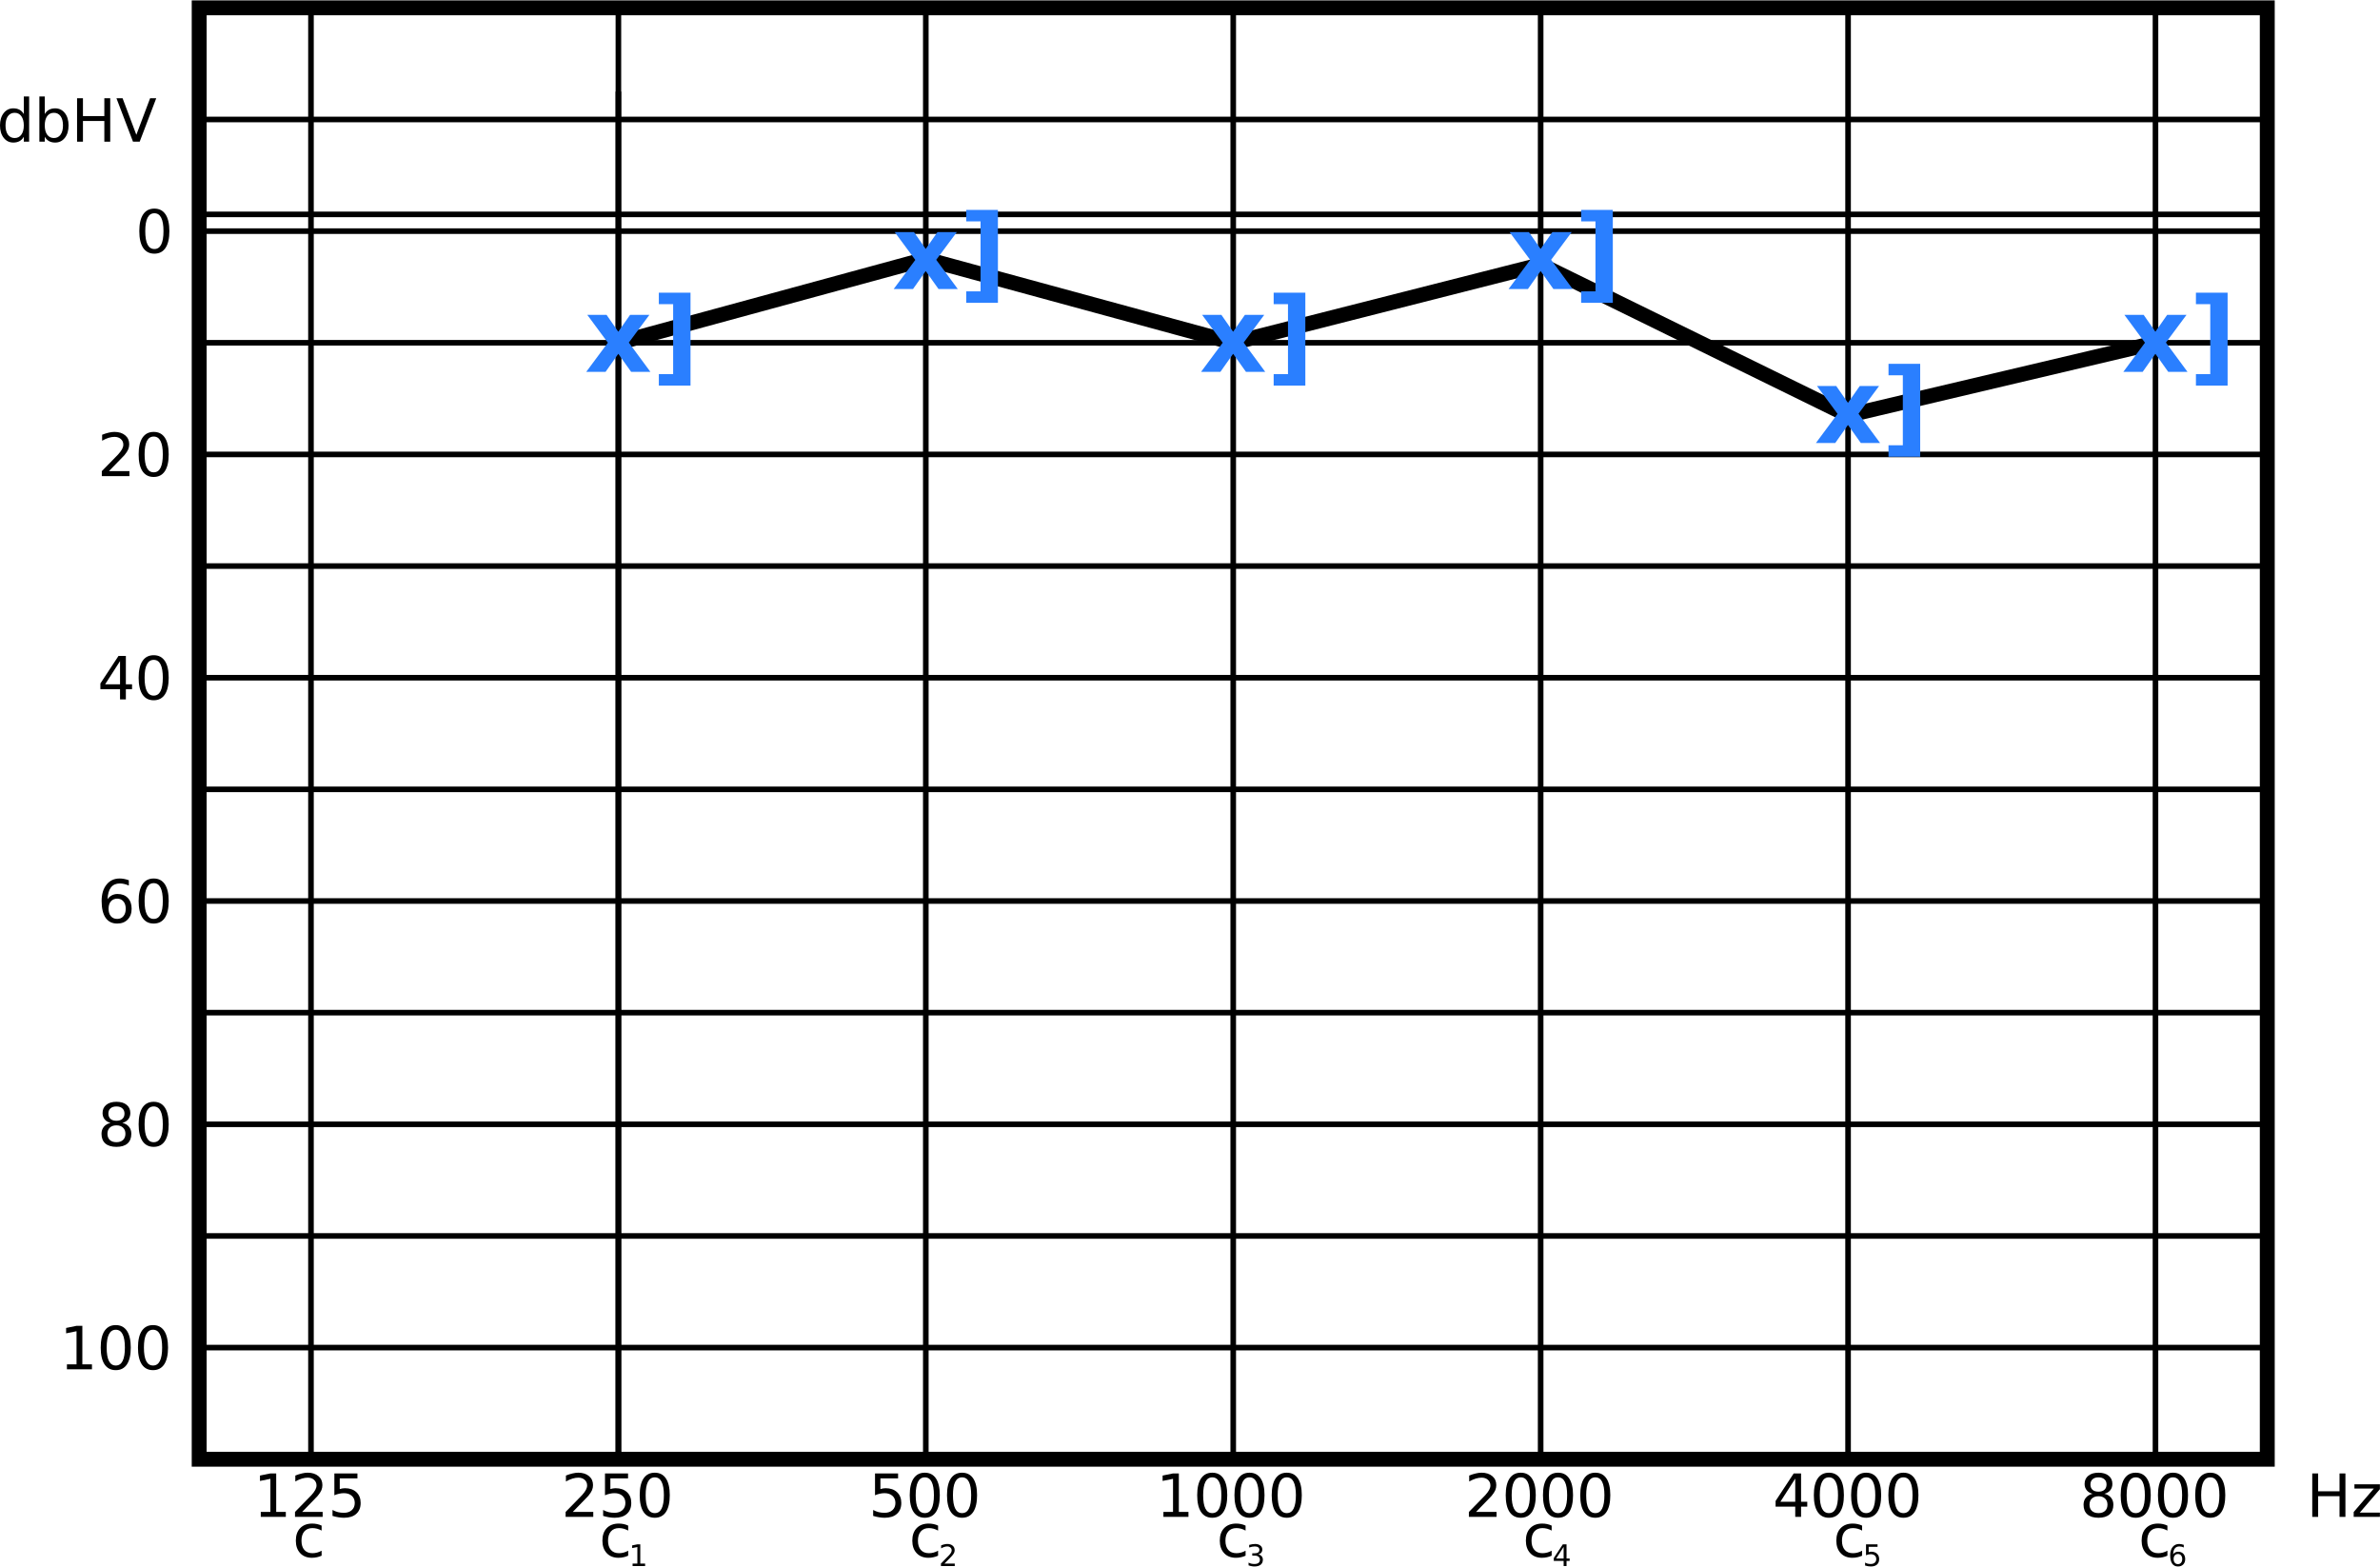
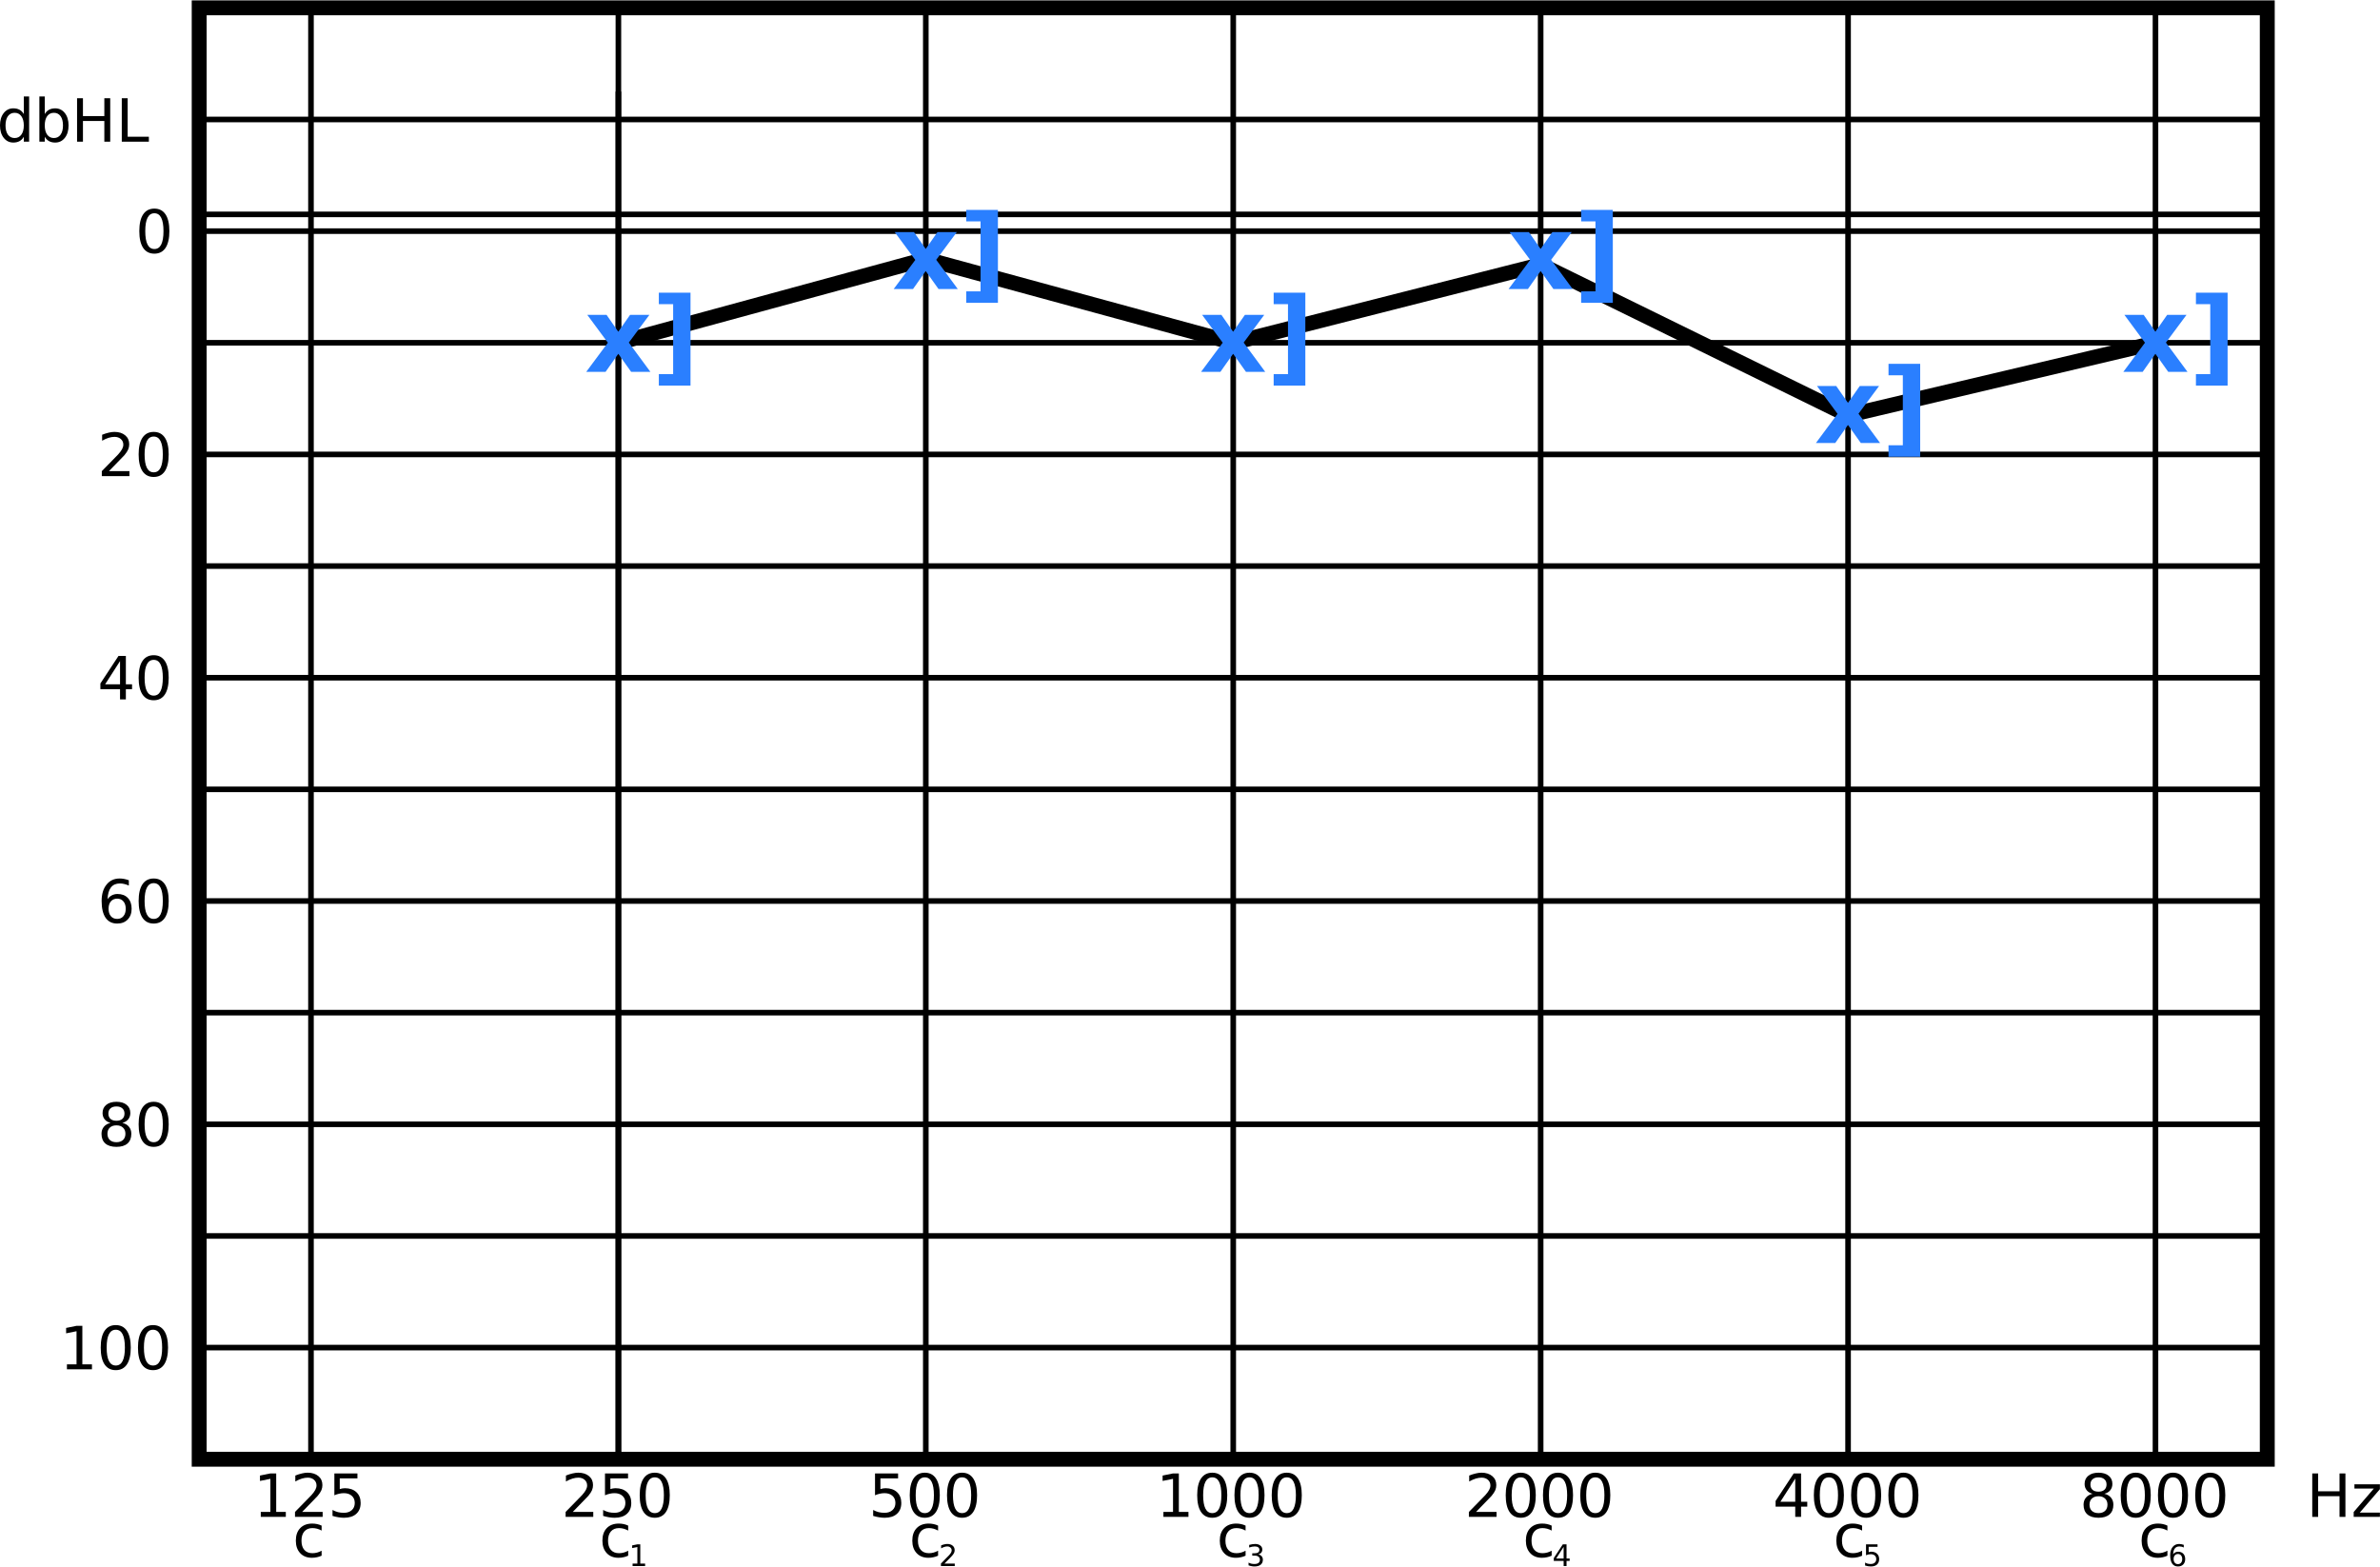
<svg xmlns="http://www.w3.org/2000/svg" xmlns:xlink="http://www.w3.org/1999/xlink" width="600px" height="395px" version="1.1" viewBox="0 0 600 395">
  <defs>
    <symbol id="g" overflow="visible">
      <path d="m1.859-1.25h2.422v-8.344l-2.625 0.531v-1.359l2.609-0.531h1.484v9.703h2.422v1.25h-6.312z" />
    </symbol>
    <symbol id="e" overflow="visible">
      <path d="m2.891-1.25h5.172v1.25h-6.969v-1.25c0.562-0.582 1.328-1.363 2.297-2.344 0.977-0.977 1.594-1.609 1.844-1.891 0.469-0.531 0.797-0.977 0.984-1.344 0.195-0.375 0.297-0.738 0.297-1.094 0-0.582-0.211-1.055-0.625-1.422-0.406-0.363-0.938-0.547-1.594-0.547-0.461 0-0.949 0.078-1.469 0.234-0.512 0.156-1.062 0.402-1.656 0.734v-1.5c0.594-0.238 1.148-0.414 1.672-0.531 0.52-0.125 0.992-0.188 1.422-0.188 1.133 0 2.039 0.289 2.719 0.859 0.676 0.562 1.016 1.32 1.016 2.266 0 0.449-0.086 0.875-0.25 1.281-0.168 0.398-0.477 0.871-0.922 1.422-0.125 0.137-0.516 0.543-1.172 1.219-0.656 0.68-1.578 1.625-2.766 2.844z" />
    </symbol>
    <symbol id="f" overflow="visible">
      <path d="m1.625-10.953h5.812v1.25h-4.453v2.688c0.207-0.07 0.422-0.125 0.641-0.156 0.219-0.039 0.43-0.062 0.641-0.062 1.227 0 2.195 0.336 2.906 1 0.719 0.668 1.078 1.574 1.078 2.719 0 1.18-0.371 2.094-1.109 2.75-0.73 0.656-1.762 0.984-3.094 0.984-0.461 0-0.93-0.043-1.406-0.125-0.48-0.074-0.977-0.188-1.484-0.344v-1.5c0.438 0.242 0.891 0.422 1.359 0.547 0.477 0.117 0.977 0.172 1.5 0.172 0.844 0 1.508-0.223 2-0.672 0.5-0.445 0.75-1.051 0.75-1.812 0-0.758-0.25-1.359-0.75-1.797-0.492-0.445-1.156-0.672-2-0.672-0.398 0-0.793 0.047-1.188 0.141-0.398 0.086-0.797 0.215-1.203 0.391z" />
    </symbol>
    <symbol id="a" overflow="visible">
      <path d="m4.781-9.969c-0.762 0-1.336 0.375-1.719 1.125-0.387 0.75-0.578 1.875-0.578 3.375s0.191 2.633 0.578 3.391c0.383 0.75 0.957 1.125 1.719 1.125 0.77 0 1.344-0.375 1.719-1.125 0.383-0.758 0.578-1.891 0.578-3.391s-0.195-2.625-0.578-3.375c-0.375-0.75-0.949-1.125-1.719-1.125zm0-1.172c1.227 0 2.164 0.484 2.812 1.453 0.645 0.969 0.969 2.375 0.969 4.219s-0.324 3.258-0.969 4.234c-0.648 0.969-1.586 1.453-2.812 1.453-1.23 0-2.172-0.484-2.828-1.453-0.648-0.977-0.969-2.391-0.969-4.234s0.32-3.25 0.969-4.219c0.656-0.969 1.598-1.453 2.828-1.453z" />
    </symbol>
    <symbol id="j" overflow="visible">
      <path d="m5.688-9.656-3.75 5.844h3.75zm-0.391-1.297h1.859v7.141h1.562v1.234h-1.562v2.578h-1.469v-2.578h-4.953v-1.438z" />
    </symbol>
    <symbol id="i" overflow="visible">
      <path d="m4.781-5.203c-0.711 0-1.266 0.195-1.672 0.578-0.398 0.375-0.594 0.891-0.594 1.547s0.195 1.18 0.594 1.562c0.406 0.375 0.961 0.562 1.672 0.562 0.695 0 1.25-0.188 1.656-0.562 0.406-0.383 0.609-0.906 0.609-1.562s-0.203-1.172-0.609-1.547c-0.398-0.383-0.949-0.578-1.656-0.578zm-1.484-0.625c-0.637-0.156-1.133-0.453-1.484-0.891-0.355-0.438-0.531-0.969-0.531-1.594 0-0.875 0.312-1.562 0.938-2.062 0.625-0.508 1.477-0.766 2.562-0.766 1.094 0 1.945 0.258 2.562 0.766 0.625 0.5 0.938 1.188 0.938 2.062 0 0.625-0.18 1.156-0.531 1.594-0.355 0.438-0.852 0.734-1.484 0.891 0.719 0.168 1.273 0.496 1.672 0.984 0.395 0.48 0.594 1.07 0.594 1.766 0 1.062-0.324 1.883-0.969 2.453-0.648 0.562-1.574 0.844-2.781 0.844-1.211 0-2.141-0.281-2.797-0.844-0.648-0.57-0.969-1.391-0.969-2.453 0-0.695 0.195-1.285 0.594-1.766 0.406-0.488 0.969-0.816 1.688-0.984zm-0.547-2.344c0 0.574 0.176 1.023 0.531 1.344 0.352 0.312 0.852 0.469 1.5 0.469 0.633 0 1.129-0.156 1.484-0.469 0.363-0.32 0.547-0.77 0.547-1.344 0-0.562-0.184-1-0.547-1.312-0.355-0.32-0.852-0.484-1.484-0.484-0.648 0-1.148 0.164-1.5 0.484-0.355 0.312-0.531 0.75-0.531 1.312z" />
    </symbol>
    <symbol id="h" overflow="visible">
      <path d="m1.469-10.953h1.484v4.5h5.391v-4.5h1.484v10.953h-1.484v-5.219h-5.391v5.219h-1.484z" />
    </symbol>
    <symbol id="q" overflow="visible">
      <path d="m0.828-8.219h6.422v1.234l-5.078 5.906h5.078v1.078h-6.609v-1.234l5.078-5.906h-4.891z" />
    </symbol>
    <symbol id="b" overflow="visible">
      <path d="m7.328-7.891v1.25c-0.375-0.207-0.758-0.363-1.141-0.469-0.387-0.102-0.777-0.156-1.172-0.156-0.875 0-1.559 0.281-2.047 0.844-0.48 0.555-0.719 1.328-0.719 2.328s0.238 1.777 0.719 2.328c0.488 0.555 1.172 0.828 2.047 0.828 0.395 0 0.785-0.051 1.172-0.156 0.383-0.102 0.766-0.258 1.141-0.469v1.25c-0.375 0.18-0.766 0.309-1.172 0.391-0.398 0.094-0.824 0.141-1.281 0.141-1.242 0-2.227-0.391-2.953-1.172-0.73-0.781-1.094-1.828-1.094-3.141 0-1.344 0.363-2.394 1.094-3.156 0.738-0.77 1.754-1.156 3.047-1.156 0.406 0 0.805 0.043 1.203 0.125 0.406 0.086 0.789 0.215 1.156 0.391z" />
    </symbol>
    <symbol id="u" overflow="visible">
      <path d="m4.969-6.062c-0.668 0-1.199 0.23-1.594 0.688-0.387 0.449-0.578 1.07-0.578 1.859 0 0.793 0.191 1.418 0.578 1.875 0.395 0.461 0.926 0.688 1.594 0.688 0.656 0 1.176-0.227 1.562-0.688 0.395-0.457 0.594-1.082 0.594-1.875 0-0.789-0.199-1.41-0.594-1.859-0.387-0.457-0.906-0.688-1.562-0.688zm2.938-4.641v1.344c-0.375-0.176-0.758-0.305-1.141-0.391-0.375-0.094-0.746-0.141-1.109-0.141-0.98 0-1.73 0.328-2.25 0.984-0.512 0.656-0.805 1.652-0.875 2.984 0.281-0.414 0.641-0.738 1.078-0.969 0.438-0.227 0.914-0.344 1.438-0.344 1.102 0 1.973 0.336 2.609 1 0.633 0.668 0.953 1.574 0.953 2.719 0 1.125-0.336 2.031-1 2.719-0.656 0.68-1.539 1.016-2.641 1.016-1.273 0-2.246-0.484-2.922-1.453-0.668-0.977-1-2.391-1-4.234 0-1.727 0.41-3.102 1.234-4.125 0.82-1.031 1.926-1.547 3.312-1.547 0.375 0 0.75 0.039 1.125 0.109 0.375 0.074 0.77 0.184 1.188 0.328z" />
    </symbol>
    <symbol id="t" overflow="visible">
      <path d="m6.828-6.969v-4.438h1.344v11.406h-1.344v-1.234c-0.281 0.492-0.641 0.855-1.078 1.094-0.438 0.238-0.961 0.359-1.562 0.359-0.992 0-1.797-0.395-2.422-1.188-0.625-0.789-0.938-1.832-0.938-3.125 0-1.289 0.312-2.332 0.938-3.125 0.625-0.789 1.43-1.188 2.422-1.188 0.602 0 1.125 0.121 1.562 0.359 0.438 0.23 0.797 0.59 1.078 1.078zm-4.609 2.875c0 0.992 0.203 1.766 0.609 2.328 0.414 0.562 0.977 0.844 1.688 0.844 0.719 0 1.281-0.281 1.688-0.844 0.414-0.562 0.625-1.336 0.625-2.328 0-1-0.211-1.781-0.625-2.344-0.406-0.562-0.969-0.844-1.688-0.844-0.711 0-1.273 0.281-1.688 0.844-0.406 0.562-0.609 1.344-0.609 2.344z" />
    </symbol>
    <symbol id="s" overflow="visible">
      <path d="m7.312-4.094c0-1-0.203-1.781-0.609-2.344s-0.969-0.844-1.688-0.844c-0.711 0-1.273 0.281-1.688 0.844-0.406 0.562-0.609 1.344-0.609 2.344 0 0.992 0.203 1.766 0.609 2.328 0.414 0.562 0.977 0.844 1.688 0.844 0.719 0 1.281-0.281 1.688-0.844s0.609-1.336 0.609-2.328zm-4.594-2.875c0.289-0.488 0.648-0.848 1.078-1.078 0.438-0.238 0.953-0.359 1.547-0.359 1 0 1.812 0.398 2.438 1.188 0.625 0.793 0.938 1.836 0.938 3.125 0 1.293-0.312 2.336-0.938 3.125-0.625 0.793-1.438 1.188-2.438 1.188-0.594 0-1.109-0.121-1.547-0.359-0.43-0.238-0.789-0.602-1.078-1.094v1.234h-1.359v-11.406h1.359z" />
    </symbol>
    <symbol id="r" overflow="visible">
-       <path d="m4.297 0-4.172-10.953h1.547l3.469 9.219 3.469-9.219h1.547l-4.172 10.953z" />
+       <path d="m1.469-10.953h1.484v9.703h5.344v1.25h-6.828z" />
    </symbol>
    <symbol id="p" overflow="visible">
      <path d="m0.938-0.625h1.203v-4.172l-1.312 0.266v-0.672l1.312-0.266h0.734v4.844h1.219v0.625h-3.156z" />
    </symbol>
    <symbol id="o" overflow="visible">
      <path d="m1.438-0.625h2.594v0.625h-3.484v-0.625c0.281-0.289 0.66-0.68 1.141-1.172 0.488-0.488 0.797-0.801 0.922-0.938 0.238-0.27 0.406-0.492 0.5-0.672 0.094-0.188 0.141-0.367 0.141-0.547 0-0.289-0.105-0.523-0.312-0.703-0.199-0.188-0.461-0.281-0.781-0.281-0.242 0-0.492 0.043-0.75 0.125-0.25 0.074-0.523 0.195-0.812 0.359v-0.75c0.289-0.125 0.566-0.211 0.828-0.266 0.258-0.062 0.5-0.094 0.719-0.094 0.562 0 1.008 0.141 1.344 0.422 0.344 0.281 0.516 0.664 0.516 1.141 0 0.219-0.043 0.434-0.125 0.641-0.086 0.199-0.242 0.434-0.469 0.703-0.055 0.074-0.246 0.281-0.578 0.625-0.324 0.336-0.789 0.805-1.391 1.406z" />
    </symbol>
    <symbol id="n" overflow="visible">
      <path d="m3.047-2.953c0.352 0.086 0.629 0.246 0.828 0.484 0.207 0.242 0.312 0.531 0.312 0.875 0 0.543-0.188 0.965-0.562 1.266-0.375 0.293-0.906 0.438-1.594 0.438-0.23 0-0.465-0.027-0.703-0.078-0.242-0.039-0.492-0.109-0.75-0.203v-0.703c0.195 0.117 0.414 0.203 0.656 0.266 0.25 0.062 0.508 0.094 0.781 0.094 0.469 0 0.82-0.086 1.062-0.266 0.238-0.188 0.359-0.457 0.359-0.812 0-0.32-0.117-0.57-0.344-0.75-0.219-0.188-0.531-0.281-0.938-0.281h-0.641v-0.594h0.672c0.363 0 0.641-0.07 0.828-0.219 0.195-0.145 0.297-0.359 0.297-0.641s-0.102-0.492-0.297-0.641c-0.199-0.145-0.484-0.219-0.859-0.219-0.199 0-0.418 0.023-0.656 0.062-0.23 0.043-0.484 0.109-0.766 0.203v-0.656c0.281-0.082 0.539-0.141 0.781-0.172 0.25-0.039 0.484-0.062 0.703-0.062 0.562 0 1.004 0.133 1.328 0.391 0.332 0.25 0.5 0.59 0.5 1.016 0 0.312-0.09 0.574-0.266 0.781-0.168 0.211-0.414 0.352-0.734 0.422z" />
    </symbol>
    <symbol id="m" overflow="visible">
      <path d="m2.844-4.828-1.875 2.922h1.875zm-0.203-0.641h0.938v3.562h0.781v0.609h-0.781v1.297h-0.734v-1.297h-2.484v-0.703z" />
    </symbol>
    <symbol id="l" overflow="visible">
      <path d="m0.812-5.469h2.906v0.625h-2.234v1.344c0.113-0.039 0.223-0.066 0.328-0.078 0.102-0.02 0.211-0.031 0.328-0.031 0.602 0 1.082 0.168 1.438 0.5 0.363 0.336 0.547 0.789 0.547 1.359 0 0.586-0.184 1.043-0.547 1.375-0.367 0.324-0.887 0.484-1.562 0.484-0.23 0-0.465-0.023-0.703-0.062-0.23-0.043-0.477-0.098-0.734-0.172v-0.75c0.219 0.125 0.441 0.219 0.672 0.281 0.238 0.055 0.488 0.078 0.75 0.078 0.426 0 0.766-0.109 1.016-0.328 0.25-0.227 0.375-0.531 0.375-0.906 0-0.383-0.125-0.688-0.375-0.906s-0.59-0.328-1.016-0.328c-0.199 0-0.398 0.023-0.594 0.062-0.188 0.043-0.387 0.109-0.594 0.203z" />
    </symbol>
    <symbol id="k" overflow="visible">
      <path d="m2.484-3.031c-0.336 0-0.602 0.117-0.797 0.344-0.199 0.23-0.297 0.543-0.297 0.938 0 0.387 0.098 0.695 0.297 0.922 0.195 0.23 0.461 0.344 0.797 0.344 0.332 0 0.594-0.113 0.781-0.344 0.195-0.227 0.297-0.535 0.297-0.922 0-0.395-0.102-0.707-0.297-0.938-0.188-0.227-0.449-0.344-0.781-0.344zm1.469-2.312v0.672c-0.188-0.094-0.375-0.16-0.562-0.203-0.188-0.039-0.375-0.062-0.562-0.062-0.492 0-0.867 0.168-1.125 0.5-0.262 0.324-0.406 0.82-0.438 1.484 0.145-0.219 0.32-0.379 0.531-0.484 0.219-0.113 0.461-0.172 0.734-0.172 0.539 0 0.973 0.168 1.297 0.5 0.32 0.336 0.484 0.789 0.484 1.359 0 0.562-0.168 1.016-0.5 1.359-0.336 0.336-0.777 0.5-1.328 0.5-0.637 0-1.121-0.238-1.453-0.719-0.336-0.488-0.5-1.195-0.5-2.125 0-0.863 0.203-1.551 0.609-2.062 0.406-0.508 0.957-0.766 1.656-0.766 0.188 0 0.375 0.023 0.562 0.062 0.188 0.031 0.383 0.086 0.594 0.156z" />
    </symbol>
    <symbol id="d" overflow="visible">
      <path d="m5.844-7.344-5.188-7.016h4.859l2.953 4.25 2.969-4.25h4.875l-5.188 6.984 5.438 7.375h-4.859l-3.234-4.547-3.203 4.547h-4.875z" />
    </symbol>
    <symbol id="c" overflow="visible">
      <path d="m9.766 3.469h-7.984v-2.891h3.609v-17.641h-3.609v-2.891h7.984z" />
    </symbol>
  </defs>
  <path transform="matrix(1.8788 0 0 1.8764 .89583 23.084)" d="m303.75 183.75h-277.5v-195h277.5z" fill="none" stroke="#000" stroke-width="2" />
  <path transform="matrix(1.8788 0 0 1.8764 .89583 23.084)" d="m82.501 183.75v-183.75" fill="none" stroke="#000" stroke-width=".75" />
  <path transform="matrix(1.8788 0 0 1.8764 .89583 23.084)" d="m82.501 183.75v-195" fill="none" stroke="#000" stroke-width=".75" />
  <path transform="matrix(1.8788 0 0 1.8764 .89583 23.084)" d="m123.75 183.75v-195" fill="none" stroke="#000" stroke-width=".75" />
  <path transform="matrix(1.8788 0 0 1.8764 .89583 23.084)" d="m165 183.75v-195" fill="none" stroke="#000" stroke-width=".75" />
  <path transform="matrix(1.8788 0 0 1.8764 .89583 23.084)" d="m41.25 183.75v-195" fill="none" stroke="#000" stroke-width=".75" />
  <path transform="matrix(1.8788 0 0 1.8764 .89583 23.084)" d="m206.25 183.75v-195" fill="none" stroke="#000" stroke-width=".75" />
  <path transform="matrix(1.8788 0 0 1.8764 .89583 23.084)" d="m247.5 183.75v-195" fill="none" stroke="#000" stroke-width=".75" />
  <path transform="matrix(1.8788 0 0 1.8764 .89583 23.084)" d="m288.75 183.75v-195" fill="none" stroke="#000" stroke-width=".75" />
  <path transform="matrix(1.8788 0 0 1.8764 .89583 23.084)" d="m26.251 168.75h277.5" fill="none" stroke="#000" stroke-width=".75" />
  <path transform="matrix(1.8788 0 0 1.8764 .89583 23.084)" d="m303.75 153.75h-277.5" fill="none" stroke="#000" stroke-width=".75" />
  <path transform="matrix(1.8788 0 0 1.8764 .89583 23.084)" d="m26.251 138.75h277.5" fill="none" stroke="#000" stroke-width=".75" />
  <path transform="matrix(1.8788 0 0 1.8764 .89583 23.084)" d="m26.251 123.75h277.5" fill="none" stroke="#000" stroke-width=".75" />
  <path transform="matrix(1.8788 0 0 1.8764 .89583 23.084)" d="m26.251 108.75h277.5" fill="none" stroke="#000" stroke-width=".75" />
  <path transform="matrix(1.8788 0 0 1.8764 .89583 23.084)" d="m26.251 93.75h277.5" fill="none" stroke="#000" stroke-width=".75" />
  <path transform="matrix(1.8788 0 0 1.8764 .89583 23.084)" d="m26.251 78.751h277.5" fill="none" stroke="#000" stroke-width=".75" />
  <path transform="matrix(1.8788 0 0 1.8764 .89583 23.084)" d="m26.251 63.75h277.5" fill="none" stroke="#000" stroke-width=".75" />
  <path transform="matrix(1.8788 0 0 1.8764 .89583 23.084)" d="m26.251 48.751h277.5" fill="none" stroke="#000" stroke-width=".75" />
  <path transform="matrix(1.8788 0 0 1.8764 .89583 23.084)" d="m26.251 33.75h277.5" fill="none" stroke="#000" stroke-width=".75" />
  <path transform="matrix(1.8788 0 0 1.8764 .89583 23.084)" d="m26.251 18.751h277.5" fill="none" stroke="#000" stroke-width=".75" />
  <path transform="matrix(1.8788 0 0 1.8764 .89583 23.084)" d="m26.251 3.75h277.5" fill="none" stroke="#000" stroke-width=".75" />
  <path transform="matrix(1.8788 0 0 1.8764 .89583 23.084)" d="m26.251 16.501h277.5" fill="none" stroke="#000" stroke-width=".75" />
  <g>
    <use x="63.883" y="382.407" xlink:href="#g" />
    <use x="73.277" y="382.407" xlink:href="#e" />
    <use x="82.67" y="382.407" xlink:href="#f" />
  </g>
  <g>
    <use x="141.5" y="382.407" xlink:href="#e" />
    <use x="150.894" y="382.407" xlink:href="#f" />
    <use x="160.288" y="382.407" xlink:href="#a" />
  </g>
  <g>
    <use x="218.969" y="382.407" xlink:href="#f" />
    <use x="228.363" y="382.407" xlink:href="#a" />
    <use x="237.756" y="382.407" xlink:href="#a" />
  </g>
  <g>
    <use x="291.438" y="382.407" xlink:href="#g" />
    <use x="300.831" y="382.407" xlink:href="#a" />
    <use x="310.225" y="382.407" xlink:href="#a" />
    <use x="319.619" y="382.407" xlink:href="#a" />
  </g>
  <g>
    <use x="369.215" y="382.407" xlink:href="#e" />
    <use x="378.609" y="382.407" xlink:href="#a" />
    <use x="388.002" y="382.407" xlink:href="#a" />
    <use x="397.396" y="382.407" xlink:href="#a" />
  </g>
  <g>
    <use x="446.895" y="382.407" xlink:href="#j" />
    <use x="456.288" y="382.407" xlink:href="#a" />
    <use x="465.682" y="382.407" xlink:href="#a" />
    <use x="475.076" y="382.407" xlink:href="#a" />
  </g>
  <g>
    <use x="524.25" y="382.407" xlink:href="#i" />
    <use x="533.644" y="382.407" xlink:href="#a" />
    <use x="543.038" y="382.407" xlink:href="#a" />
    <use x="552.431" y="382.407" xlink:href="#a" />
  </g>
  <g>
    <use x="581.453" y="382.407" xlink:href="#h" />
    <use x="592.726" y="382.407" xlink:href="#q" />
  </g>
  <g>
    <use x="151.039" y="392.497" xlink:href="#b" />
  </g>
  <g>
    <use x="158.539" y="394.795" xlink:href="#p" />
  </g>
  <g>
    <use x="73.754" y="392.497" xlink:href="#b" />
  </g>
  <g>
    <use x="229.164" y="392.497" xlink:href="#b" />
  </g>
  <g>
    <use x="236.664" y="394.795" xlink:href="#o" />
  </g>
  <g>
    <use x="306.684" y="392.497" xlink:href="#b" />
  </g>
  <g>
    <use x="314.184" y="394.795" xlink:href="#n" />
  </g>
  <g>
    <use x="383.848" y="392.497" xlink:href="#b" />
  </g>
  <g>
    <use x="391.348" y="394.795" xlink:href="#m" />
  </g>
  <g>
    <use x="462.113" y="392.497" xlink:href="#b" />
  </g>
  <g>
    <use x="469.613" y="394.795" xlink:href="#l" />
  </g>
  <g>
    <use x="539.078" y="392.497" xlink:href="#b" />
  </g>
  <g>
    <use x="546.578" y="394.795" xlink:href="#k" />
  </g>
  <g>
    <use x="15.012" y="345.196" xlink:href="#g" />
    <use x="24.406" y="345.196" xlink:href="#a" />
    <use x="33.799" y="345.196" xlink:href="#a" />
  </g>
  <g>
    <use x="24.574" y="288.903" xlink:href="#i" />
    <use x="33.968" y="288.903" xlink:href="#a" />
  </g>
  <g>
    <use x="24.574" y="232.61" xlink:href="#u" />
    <use x="33.968" y="232.61" xlink:href="#a" />
  </g>
  <g>
    <use x="24.574" y="176.317" xlink:href="#j" />
    <use x="33.968" y="176.317" xlink:href="#a" />
  </g>
  <g>
    <use x="24.574" y="120.024" xlink:href="#e" />
    <use x="33.968" y="120.024" xlink:href="#a" />
  </g>
  <g>
    <use x="34.137" y="63.731" xlink:href="#a" />
  </g>
  <g>
    <use x="-0.828" y="35.719" xlink:href="#t" />
    <use x="8.566" y="35.719" xlink:href="#s" />
    <use x="17.959" y="35.719" xlink:href="#h" />
    <use x="29.232" y="35.719" xlink:href="#r" />
  </g>
  <path transform="matrix(1.8788 0 0 1.8764 .89583 23.084)" d="m82.501 33.75 41.249-11.25 41.251 11.25 41.251-10.5 41.249 20.251 41.251-9.751" fill="none" stroke="#000" stroke-width="2" />
  <g fill="#2a7fff">
    <use x="147.402" y="93.74" xlink:href="#d" />
    <use x="164.311" y="93.74" xlink:href="#c" />
  </g>
  <g fill="#2a7fff">
    <use x="224.902" y="72.873" xlink:href="#d" />
    <use x="241.811" y="72.873" xlink:href="#c" />
  </g>
  <g fill="#2a7fff">
    <use x="302.402" y="93.74" xlink:href="#d" />
    <use x="319.311" y="93.74" xlink:href="#c" />
  </g>
  <g fill="#2a7fff">
    <use x="379.918" y="72.873" xlink:href="#d" />
    <use x="396.827" y="72.873" xlink:href="#c" />
  </g>
  <g fill="#2a7fff">
    <use x="457.406" y="111.674" xlink:href="#d" />
    <use x="474.315" y="111.674" xlink:href="#c" />
  </g>
  <g fill="#2a7fff">
    <use x="534.906" y="93.74" xlink:href="#d" />
    <use x="551.815" y="93.74" xlink:href="#c" />
  </g>
</svg>
